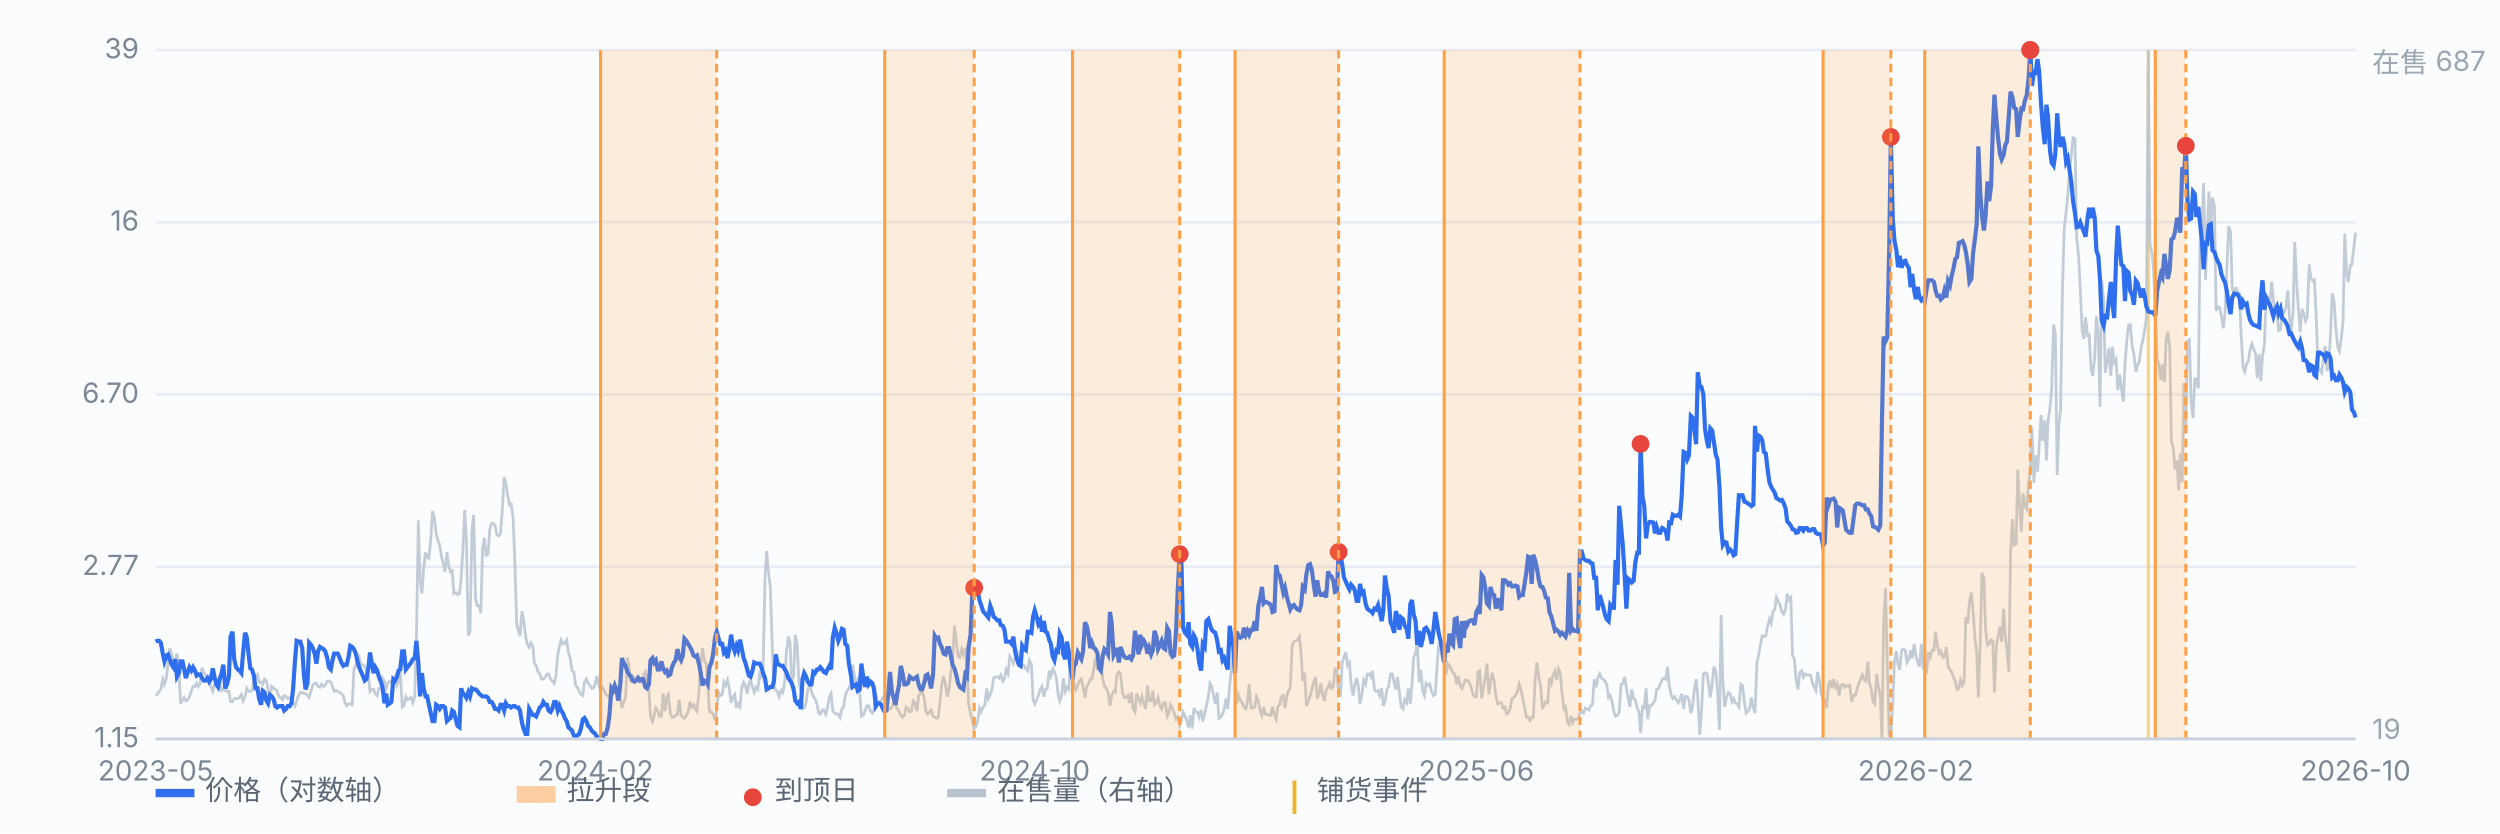
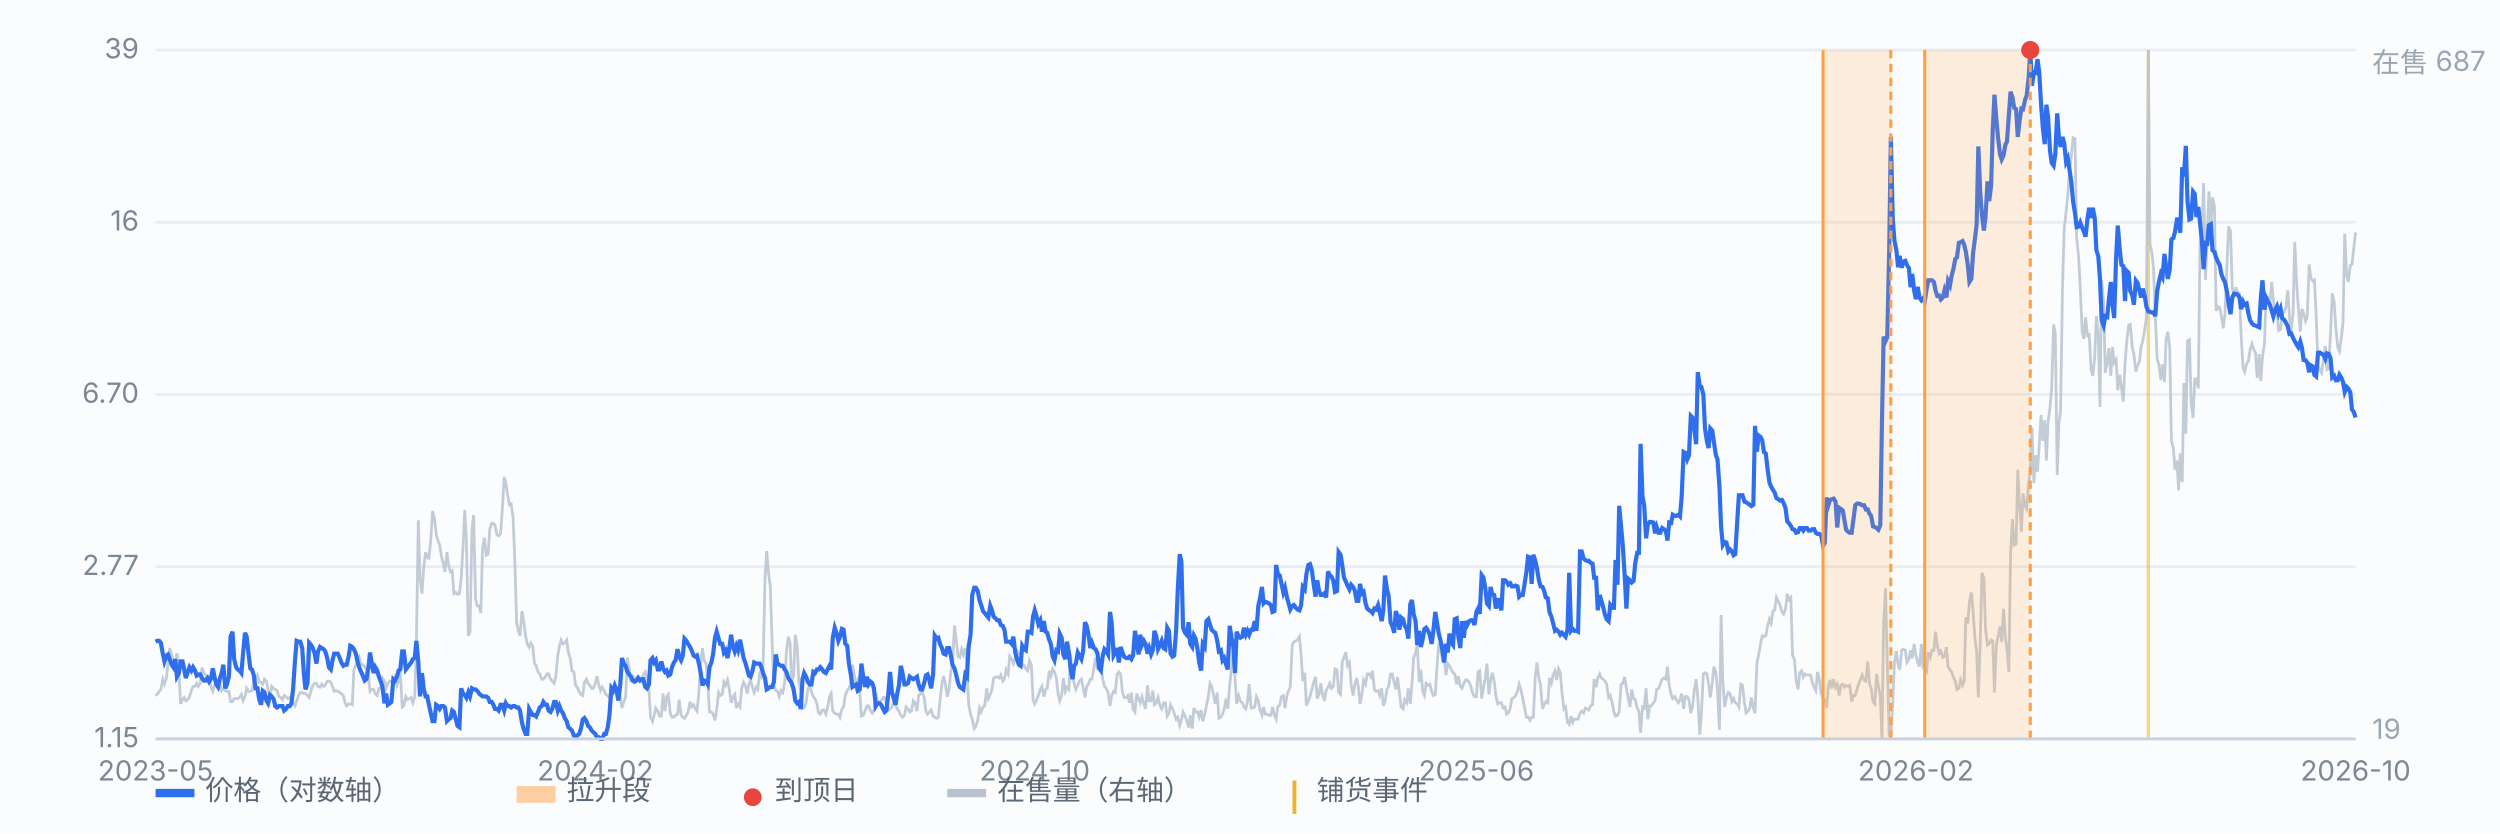
<svg xmlns="http://www.w3.org/2000/svg" viewBox="0 0 900 300" preserveAspectRatio="xMidYMid meet" style="width:100%;max-width:900px;height:auto;display:block" font-family="-apple-system,Segoe UI,Microsoft YaHei,sans-serif" font-size="10">
  <rect x="0" y="0" width="900" height="300" fill="#fbfcfe" />
  <line x1="56" y1="266.0" x2="848" y2="266.0" stroke="#e8edf5" stroke-width="1" />
  <text x="50" y="269.0" text-anchor="end" fill="#7b8794">1.15</text>
  <line x1="56" y1="204.0" x2="848" y2="204.0" stroke="#e8edf5" stroke-width="1" />
  <text x="50" y="207.0" text-anchor="end" fill="#7b8794">2.77</text>
  <line x1="56" y1="142.0" x2="848" y2="142.0" stroke="#e8edf5" stroke-width="1" />
  <text x="50" y="145.0" text-anchor="end" fill="#7b8794">6.70</text>
  <line x1="56" y1="80.0" x2="848" y2="80.0" stroke="#e8edf5" stroke-width="1" />
  <text x="50" y="83.0" text-anchor="end" fill="#7b8794">16</text>
  <line x1="56" y1="18.0" x2="848" y2="18.0" stroke="#e8edf5" stroke-width="1" />
  <text x="50" y="21.0" text-anchor="end" fill="#7b8794">39</text>
  <line x1="773.4" y1="18" x2="773.4" y2="266" stroke="#f0b429" stroke-width="1.2" opacity="0.55" />
  <path d="M56.0 250.4 L56.6 250.0 L57.3 248.9 L57.9 248.2 L58.6 244.5 L59.2 246.3 L59.9 244.1 L60.5 238.5 L61.1 233.3 L61.8 235.6 L62.4 238.2 L63.1 238.5 L63.7 235.2 L64.4 241.5 L65.0 253.4 L65.7 251.9 L66.3 251.1 L66.9 252.3 L67.6 251.9 L68.2 250.8 L68.9 248.6 L69.5 247.1 L70.2 247.1 L70.8 246.0 L71.4 247.1 L72.1 246.0 L72.7 240.4 L73.4 242.2 L74.0 243.0 L74.7 244.1 L75.3 244.8 L75.9 247.1 L76.6 248.9 L77.2 246.7 L77.9 245.6 L78.5 245.2 L79.2 246.3 L79.8 248.6 L80.4 247.8 L81.1 248.6 L81.7 248.9 L82.4 248.9 L83.0 252.6 L83.7 252.6 L84.3 251.5 L85.0 251.5 L85.6 251.5 L86.2 251.1 L86.9 250.0 L87.5 252.3 L88.2 250.8 L88.8 247.8 L89.5 248.9 L90.1 248.9 L90.7 248.6 L91.4 244.8 L92.0 244.5 L92.7 243.0 L93.3 245.6 L94.0 245.6 L94.6 246.3 L95.2 244.5 L95.9 245.2 L96.5 248.2 L97.2 250.8 L97.8 247.1 L98.5 247.8 L99.1 248.2 L99.7 248.6 L100.4 250.8 L101.0 251.1 L101.7 251.9 L102.3 250.4 L103.0 250.8 L103.6 251.5 L104.3 251.1 L104.9 251.1 L105.5 253.0 L106.2 254.1 L106.8 252.3 L107.5 250.4 L108.1 249.3 L108.8 249.3 L109.4 249.7 L110.0 249.7 L110.7 250.4 L111.3 251.1 L112.0 248.6 L112.6 246.7 L113.3 246.0 L113.9 246.0 L114.5 247.1 L115.2 247.4 L115.8 246.3 L116.5 247.1 L117.1 246.7 L117.8 245.2 L118.4 245.2 L119.1 245.6 L119.7 247.1 L120.3 248.9 L121.0 248.6 L121.6 248.9 L122.3 249.3 L122.9 249.7 L123.6 250.4 L124.2 253.0 L124.8 254.1 L125.5 253.4 L126.1 253.4 L126.8 253.7 L127.4 241.1 L128.1 239.3 L128.7 238.2 L129.3 236.7 L130.0 239.3 L130.6 239.3 L131.3 240.0 L131.9 241.1 L132.6 243.0 L133.2 248.9 L133.8 248.2 L134.5 248.2 L135.1 249.7 L135.8 250.4 L136.4 247.8 L137.1 247.8 L137.7 244.1 L138.4 245.2 L139.0 247.8 L139.6 246.0 L140.3 245.2 L140.9 245.6 L141.6 246.0 L142.2 244.1 L142.9 246.7 L143.5 245.2 L144.1 241.9 L144.8 254.5 L145.4 254.1 L146.1 250.8 L146.7 251.9 L147.4 251.5 L148.0 251.1 L148.6 253.0 L149.3 250.8 L149.9 230.7 L150.6 187.3 L151.2 208.1 L151.9 213.7 L152.5 204.7 L153.2 198.8 L153.8 200.7 L154.4 201.0 L155.1 194.0 L155.7 184.0 L156.4 186.6 L157.0 192.1 L157.7 194.7 L158.3 196.2 L158.9 200.3 L159.6 202.9 L160.2 205.9 L160.9 198.8 L161.5 203.6 L162.2 205.9 L162.8 205.5 L163.4 213.7 L164.1 213.3 L164.7 214.0 L165.4 213.7 L166.0 208.5 L166.7 196.9 L167.3 183.6 L167.9 194.3 L168.6 228.9 L169.2 227.4 L169.9 191.0 L170.5 185.4 L171.2 215.5 L171.8 218.1 L172.5 218.1 L173.1 220.7 L173.7 197.7 L174.4 193.6 L175.0 199.9 L175.7 199.5 L176.3 190.6 L177.0 188.4 L177.6 188.4 L178.2 189.1 L178.9 192.5 L179.5 192.9 L180.2 192.1 L180.8 184.0 L181.5 171.7 L182.1 173.9 L182.7 178.0 L183.4 181.7 L184.0 181.4 L184.7 186.2 L185.3 201.0 L186.0 224.4 L186.6 227.0 L187.2 228.9 L187.9 220.0 L188.5 223.3 L189.2 228.9 L189.8 231.8 L190.5 233.0 L191.1 231.5 L191.8 232.6 L192.4 238.9 L193.0 239.6 L193.7 241.9 L194.3 242.6 L195.0 244.5 L195.6 244.5 L196.3 243.7 L196.9 242.6 L197.5 242.6 L198.2 244.5 L198.8 245.2 L199.5 246.0 L200.1 243.4 L200.8 235.9 L201.4 232.6 L202.0 230.4 L202.7 231.8 L203.3 231.5 L204.0 230.4 L204.6 234.8 L205.3 237.0 L205.9 241.5 L206.6 241.9 L207.2 246.7 L207.8 247.4 L208.5 248.9 L209.1 250.0 L209.8 250.4 L210.4 245.6 L211.1 244.5 L211.7 246.0 L212.3 246.7 L213.0 247.8 L213.6 247.8 L214.3 246.0 L214.9 243.4 L215.6 246.7 L216.2 248.6 L216.8 247.4 L217.5 248.6 L218.1 250.0 L218.8 250.4 L219.4 251.1 L220.1 247.1 L220.7 247.8 L221.3 247.8 L222.0 248.2 L222.6 247.4 L223.3 251.1 L223.9 254.9 L224.6 252.6 L225.2 251.1 L225.9 236.7 L226.5 240.4 L227.1 245.6 L227.8 243.4 L228.4 244.1 L229.1 244.1 L229.7 243.4 L230.4 244.1 L231.0 245.2 L231.6 243.0 L232.3 241.9 L232.9 244.1 L233.6 248.2 L234.2 258.2 L234.9 259.7 L235.5 257.5 L236.1 254.9 L236.8 256.0 L237.4 257.8 L238.1 257.8 L238.7 249.7 L239.4 256.0 L240.0 250.8 L240.6 250.0 L241.3 256.7 L241.9 258.2 L242.6 258.2 L243.2 257.5 L243.9 257.1 L244.5 251.9 L245.2 257.5 L245.8 258.2 L246.4 258.6 L247.1 257.5 L247.7 256.3 L248.4 252.6 L249.0 254.5 L249.7 253.7 L250.3 255.2 L250.9 256.0 L251.6 249.3 L252.2 239.3 L252.9 233.3 L253.5 237.8 L254.2 238.9 L254.8 246.0 L255.4 256.3 L256.1 256.3 L256.7 257.1 L257.4 259.3 L258.0 255.6 L258.7 249.3 L259.3 250.4 L260.0 250.0 L260.6 245.6 L261.2 246.7 L261.9 244.8 L262.5 247.8 L263.2 253.0 L263.8 251.1 L264.5 250.0 L265.1 254.9 L265.7 253.4 L266.4 254.5 L267.0 247.8 L267.7 245.6 L268.3 246.7 L269.0 249.7 L269.6 246.3 L270.2 244.8 L270.9 247.4 L271.5 249.3 L272.2 247.4 L272.8 248.2 L273.5 242.6 L274.1 243.7 L274.7 240.8 L275.4 208.1 L276.0 198.4 L276.7 206.6 L277.3 211.1 L278.0 232.2 L278.6 246.7 L279.3 248.6 L279.9 248.9 L280.5 250.8 L281.2 248.6 L281.8 249.3 L282.5 245.6 L283.1 234.8 L283.8 229.2 L284.4 231.1 L285.0 245.2 L285.7 243.4 L286.3 228.5 L287.0 232.6 L287.6 245.6 L288.3 248.9 L288.9 255.2 L289.5 254.9 L290.2 253.0 L290.8 248.2 L291.5 246.7 L292.1 248.9 L292.8 250.8 L293.4 251.5 L294.1 253.4 L294.7 256.7 L295.3 257.1 L296.0 255.6 L296.6 255.6 L297.3 257.1 L297.9 254.9 L298.6 250.8 L299.2 249.7 L299.8 256.0 L300.5 256.7 L301.1 257.1 L301.8 257.1 L302.4 258.2 L303.1 255.2 L303.7 254.5 L304.3 250.4 L305.0 248.6 L305.6 247.8 L306.3 246.0 L306.9 239.3 L307.6 243.4 L308.2 246.3 L308.8 244.8 L309.5 249.3 L310.1 257.8 L310.8 257.5 L311.4 256.0 L312.1 254.1 L312.7 254.1 L313.4 256.0 L314.0 256.7 L314.6 255.6 L315.3 249.3 L315.9 252.6 L316.6 252.6 L317.2 252.3 L317.9 251.1 L318.5 251.1 L319.1 253.7 L319.8 255.6 L320.4 255.2 L321.1 254.5 L321.7 252.6 L322.4 253.7 L323.0 255.2 L323.6 256.0 L324.3 257.5 L324.9 258.2 L325.6 257.5 L326.2 254.5 L326.9 255.2 L327.5 256.3 L328.1 256.0 L328.8 252.3 L329.4 253.0 L330.1 256.0 L330.7 250.4 L331.4 249.7 L332.0 249.3 L332.7 251.1 L333.3 256.0 L333.9 257.1 L334.6 256.3 L335.2 255.6 L335.9 257.8 L336.5 258.2 L337.2 258.6 L337.8 258.2 L338.4 252.3 L339.1 246.0 L339.7 243.4 L340.4 246.7 L341.0 250.8 L341.7 247.8 L342.3 241.9 L342.9 239.3 L343.6 225.2 L344.2 230.0 L344.9 236.3 L345.5 236.7 L346.2 233.7 L346.8 235.6 L347.5 233.3 L348.1 240.4 L348.7 253.4 L349.4 257.1 L350.0 258.9 L350.7 262.3 L351.3 261.5 L352.0 259.3 L352.6 254.9 L353.2 256.3 L353.9 254.5 L354.5 254.1 L355.2 247.8 L355.8 251.5 L356.5 250.0 L357.1 248.2 L357.7 244.1 L358.4 243.7 L359.0 243.7 L359.7 244.1 L360.3 243.0 L361.0 245.2 L361.6 244.5 L362.2 241.1 L362.9 242.6 L363.5 236.3 L364.2 237.4 L364.8 238.9 L365.5 236.7 L366.1 233.7 L366.8 236.7 L367.4 234.8 L368.0 239.6 L368.7 239.6 L369.3 240.8 L370.0 241.5 L370.6 237.8 L371.3 239.3 L371.9 251.9 L372.5 253.4 L373.2 251.9 L373.8 250.4 L374.5 248.2 L375.1 247.1 L375.8 250.8 L376.4 248.2 L377.0 247.8 L377.7 241.5 L378.3 243.4 L379.0 240.8 L379.6 241.9 L380.3 244.1 L380.9 249.7 L381.5 252.3 L382.2 250.4 L382.8 244.1 L383.5 248.9 L384.1 247.4 L384.8 248.2 L385.4 235.6 L386.1 243.0 L386.7 246.0 L387.3 248.2 L388.0 246.7 L388.6 245.2 L389.3 244.5 L389.9 247.4 L390.6 251.1 L391.2 247.1 L391.8 246.3 L392.5 244.5 L393.1 244.5 L393.8 240.4 L394.4 236.7 L395.1 241.1 L395.7 237.4 L396.3 239.6 L397.0 244.5 L397.6 247.1 L398.3 247.8 L398.9 249.3 L399.6 254.1 L400.2 250.4 L400.9 248.9 L401.5 249.3 L402.1 243.0 L402.8 241.9 L403.4 242.6 L404.1 249.3 L404.7 251.1 L405.4 251.1 L406.0 250.4 L406.6 253.0 L407.3 249.3 L407.9 255.2 L408.6 256.3 L409.2 249.7 L409.9 251.5 L410.5 253.0 L411.1 250.8 L411.8 253.4 L412.4 255.2 L413.1 246.7 L413.7 252.3 L414.4 252.3 L415.0 248.6 L415.6 253.7 L416.3 253.0 L416.9 251.1 L417.6 254.1 L418.2 255.2 L418.9 253.0 L419.5 253.0 L420.2 257.8 L420.8 256.7 L421.4 253.7 L422.1 255.2 L422.7 256.7 L423.4 258.9 L424.0 258.2 L424.7 261.2 L425.3 259.3 L425.9 256.3 L426.6 257.8 L427.2 259.3 L427.9 261.9 L428.5 257.5 L429.2 262.3 L429.8 254.9 L430.4 256.3 L431.1 256.3 L431.7 258.2 L432.4 255.6 L433.0 259.7 L433.7 257.1 L434.3 254.1 L435.0 250.8 L435.6 246.0 L436.2 247.1 L436.9 250.4 L437.5 253.4 L438.2 249.3 L438.8 258.6 L439.5 258.2 L440.1 257.1 L440.7 255.2 L441.4 251.5 L442.0 255.2 L442.7 246.7 L443.3 241.1 L444.0 234.1 L444.6 244.1 L445.2 253.4 L445.9 250.4 L446.5 252.3 L447.2 253.0 L447.8 254.5 L448.5 255.2 L449.1 252.6 L449.7 246.3 L450.4 254.9 L451.0 254.9 L451.7 254.5 L452.3 250.8 L453.0 252.3 L453.6 255.6 L454.3 257.5 L454.9 254.5 L455.5 257.1 L456.2 257.1 L456.8 257.5 L457.5 257.5 L458.1 254.5 L458.8 257.5 L459.4 258.9 L460.0 254.5 L460.7 253.7 L461.3 250.8 L462.0 250.4 L462.6 254.9 L463.3 250.4 L463.9 248.6 L464.5 247.4 L465.2 232.2 L465.8 231.1 L466.5 230.7 L467.1 230.4 L467.8 229.2 L468.4 235.6 L469.0 245.2 L469.7 242.2 L470.3 254.1 L471.0 252.3 L471.6 250.8 L472.3 248.2 L472.9 245.6 L473.6 243.7 L474.2 251.5 L474.8 250.0 L475.5 246.0 L476.1 250.0 L476.8 252.3 L477.4 248.6 L478.1 247.4 L478.7 246.0 L479.3 247.8 L480.0 247.1 L480.6 240.8 L481.3 241.1 L481.9 249.3 L482.6 250.0 L483.2 238.5 L483.8 236.7 L484.5 234.8 L485.1 239.6 L485.8 238.5 L486.4 246.3 L487.1 250.4 L487.7 246.7 L488.4 244.1 L489.0 247.1 L489.6 253.4 L490.3 250.0 L490.9 244.8 L491.6 246.3 L492.2 242.6 L492.9 242.6 L493.5 243.7 L494.1 241.5 L494.8 248.2 L495.4 248.9 L496.1 248.6 L496.7 250.4 L497.4 247.8 L498.0 254.1 L498.6 252.6 L499.3 248.2 L499.9 247.1 L500.6 242.6 L501.2 242.6 L501.9 245.6 L502.5 248.2 L503.1 243.7 L503.8 249.3 L504.4 254.5 L505.1 255.2 L505.7 251.9 L506.4 253.0 L507.0 247.8 L507.7 253.4 L508.3 246.3 L508.9 236.7 L509.6 235.2 L510.2 231.8 L510.9 245.6 L511.5 241.1 L512.2 248.9 L512.8 250.4 L513.4 246.0 L514.1 246.7 L514.7 246.3 L515.4 248.9 L516.0 250.4 L516.7 250.0 L517.3 240.4 L517.9 232.6 L518.6 233.7 L519.2 237.0 L519.9 235.9 L520.5 243.0 L521.2 238.9 L521.8 239.6 L522.5 241.1 L523.1 242.2 L523.7 242.6 L524.4 246.3 L525.0 243.4 L525.7 247.1 L526.3 247.8 L527.0 246.0 L527.6 244.8 L528.2 244.8 L528.9 245.6 L529.5 247.1 L530.2 249.7 L530.8 250.8 L531.5 250.8 L532.1 241.9 L532.7 241.5 L533.4 251.5 L534.0 247.8 L534.7 244.1 L535.3 238.9 L536.0 250.0 L536.6 245.2 L537.2 242.2 L537.9 245.2 L538.5 250.4 L539.2 253.4 L539.8 253.0 L540.5 253.0 L541.1 254.9 L541.8 254.5 L542.4 257.1 L543.0 256.7 L543.7 254.9 L544.3 251.5 L545.0 251.1 L545.6 250.4 L546.3 248.9 L546.9 246.3 L547.5 248.2 L548.2 251.5 L548.8 254.5 L549.5 258.2 L550.1 258.2 L550.8 259.3 L551.4 258.2 L552.0 258.2 L552.7 243.7 L553.3 238.5 L554.0 244.1 L554.6 246.7 L555.3 255.2 L555.9 253.7 L556.5 252.6 L557.2 253.0 L557.8 244.1 L558.5 246.0 L559.1 243.0 L559.8 241.5 L560.4 244.8 L561.1 240.8 L561.7 242.2 L562.3 249.3 L563.0 255.2 L563.6 254.5 L564.3 260.1 L564.9 260.8 L565.6 257.8 L566.2 260.1 L566.8 258.9 L567.5 258.9 L568.1 258.9 L568.8 256.7 L569.4 256.0 L570.1 256.7 L570.7 254.9 L571.3 255.2 L572.0 255.6 L572.6 254.1 L573.3 253.7 L573.9 244.5 L574.6 247.4 L575.2 244.1 L575.9 242.6 L576.5 244.1 L577.1 244.5 L577.8 245.2 L578.4 246.3 L579.1 251.1 L579.7 250.4 L580.4 253.0 L581.0 256.3 L581.6 257.8 L582.3 257.5 L582.9 256.3 L583.6 246.3 L584.2 246.0 L584.9 243.7 L585.5 247.8 L586.1 251.1 L586.8 254.5 L587.4 248.2 L588.1 251.5 L588.7 251.9 L589.4 254.9 L590.0 256.0 L590.6 263.8 L591.3 254.5 L591.9 254.9 L592.6 247.8 L593.2 258.9 L593.9 254.1 L594.5 254.1 L595.2 253.0 L595.8 252.3 L596.4 248.2 L597.1 247.8 L597.7 246.3 L598.4 244.5 L599.0 244.1 L599.7 244.5 L600.3 240.0 L600.9 246.7 L601.6 250.0 L602.2 251.5 L602.9 250.8 L603.5 251.9 L604.2 253.0 L604.8 251.9 L605.4 249.7 L606.1 255.2 L606.7 250.8 L607.4 250.8 L608.0 251.9 L608.7 256.7 L609.3 254.5 L609.9 248.9 L610.6 244.5 L611.2 250.8 L611.9 264.5 L612.5 257.1 L613.2 242.6 L613.8 242.2 L614.5 242.6 L615.1 246.3 L615.7 251.1 L616.4 246.0 L617.0 240.0 L617.7 241.9 L618.3 248.6 L619.0 262.7 L619.6 221.4 L620.2 244.8 L620.9 254.5 L621.5 251.1 L622.2 249.3 L622.8 249.7 L623.5 252.6 L624.1 251.5 L624.7 253.0 L625.4 253.4 L626.0 254.5 L626.7 246.3 L627.3 246.7 L628.0 253.0 L628.6 256.7 L629.3 256.0 L629.9 254.9 L630.5 251.1 L631.2 254.9 L631.8 256.7 L632.5 238.5 L633.1 235.9 L633.8 231.8 L634.4 228.9 L635.0 229.2 L635.7 228.9 L636.3 225.5 L637.0 222.9 L637.6 224.4 L638.3 220.0 L638.9 219.6 L639.5 215.1 L640.2 216.6 L640.8 217.7 L641.5 220.3 L642.1 221.1 L642.8 219.2 L643.4 213.7 L644.0 215.9 L644.7 215.1 L645.3 235.9 L646.0 237.4 L646.6 244.8 L647.3 248.2 L647.9 242.2 L648.6 241.5 L649.2 243.7 L649.8 242.6 L650.5 243.0 L651.1 243.0 L651.8 243.0 L652.4 245.6 L653.1 247.4 L653.7 248.6 L654.3 241.9 L655.0 244.8 L655.6 249.7 L656.3 251.5 L656.9 251.9 L657.6 254.9 L658.2 247.1 L658.8 244.8 L659.5 247.8 L660.1 244.5 L660.8 247.4 L661.4 246.3 L662.1 250.4 L662.7 246.7 L663.4 246.3 L664.0 247.4 L664.6 246.7 L665.3 247.1 L665.9 246.7 L666.6 252.6 L667.2 250.4 L667.9 250.4 L668.5 248.2 L669.1 246.3 L669.8 244.5 L670.4 243.0 L671.1 244.8 L671.7 245.2 L672.4 238.2 L673.0 246.0 L673.6 247.8 L674.3 252.6 L674.9 253.4 L675.6 242.6 L676.2 247.1 L676.9 250.4 L677.5 266.0 L678.1 224.4 L678.8 211.8 L679.4 238.2 L680.1 264.5 L680.7 266.0 L681.4 253.0 L682.0 238.2 L682.7 234.4 L683.3 239.3 L683.9 241.1 L684.6 234.1 L685.2 233.7 L685.9 234.1 L686.5 238.5 L687.2 237.4 L687.8 234.1 L688.4 237.0 L689.1 231.8 L689.7 235.9 L690.4 238.5 L691.0 240.0 L691.7 231.8 L692.3 240.4 L692.9 240.4 L693.6 241.5 L694.2 234.8 L694.9 236.7 L695.5 234.1 L696.2 234.1 L696.8 227.4 L697.4 232.2 L698.1 235.2 L698.7 234.4 L699.4 236.7 L700.0 236.3 L700.7 233.0 L701.3 240.0 L702.0 241.1 L702.6 241.9 L703.2 243.7 L703.9 245.2 L704.5 248.2 L705.2 247.8 L705.8 244.8 L706.5 246.7 L707.1 245.2 L707.7 222.2 L708.4 224.4 L709.0 216.6 L709.7 213.3 L710.3 220.0 L711.0 230.0 L711.6 234.8 L712.2 251.1 L712.9 230.7 L713.5 206.2 L714.2 208.1 L714.8 226.6 L715.5 232.2 L716.1 231.8 L716.8 230.4 L717.4 230.7 L718.0 249.3 L718.7 232.2 L719.3 229.2 L720.0 225.5 L720.6 231.1 L721.3 219.2 L721.9 229.2 L722.5 233.7 L723.2 241.9 L723.8 199.2 L724.5 186.9 L725.1 196.2 L725.8 195.8 L726.4 169.1 L727.0 180.6 L727.7 191.4 L728.3 177.6 L729.0 182.1 L729.6 183.2 L730.3 173.9 L730.9 169.8 L731.5 153.9 L732.2 173.9 L732.8 163.9 L733.5 169.8 L734.1 160.6 L734.8 149.4 L735.4 158.7 L736.1 151.3 L736.7 165.8 L737.3 151.7 L738.0 146.8 L738.6 139.8 L739.3 116.8 L739.9 120.1 L740.6 171.0 L741.2 152.4 L741.8 147.9 L742.5 103.4 L743.1 82.6 L743.8 76.3 L744.4 70.3 L745.1 60.7 L745.7 55.9 L746.3 49.6 L747.0 49.9 L747.6 85.6 L748.3 92.3 L748.9 104.1 L749.6 119.4 L750.2 122.0 L750.8 114.2 L751.5 120.8 L752.1 120.5 L752.8 133.1 L753.4 135.3 L754.1 128.6 L754.7 113.8 L755.4 121.2 L756.0 146.5 L756.6 100.8 L757.3 108.6 L757.9 134.2 L758.6 130.5 L759.2 125.3 L759.9 135.3 L760.5 124.9 L761.1 130.5 L761.8 129.4 L762.4 140.5 L763.1 134.9 L763.7 139.4 L764.4 144.6 L765.0 130.9 L765.6 123.1 L766.3 117.1 L766.9 116.8 L767.6 124.9 L768.2 127.5 L768.9 133.8 L769.5 131.6 L770.2 130.1 L770.8 124.9 L771.4 122.7 L772.1 118.6 L772.7 114.5 L773.4 18.0 L774.0 87.8 L774.7 91.1 L775.3 97.1 L775.9 113.8 L776.6 129.4 L777.2 131.2 L777.9 136.8 L778.5 131.2 L779.2 137.5 L779.8 122.3 L780.4 119.4 L781.1 124.9 L781.7 158.7 L782.4 161.3 L783.0 169.1 L783.7 165.8 L784.3 176.5 L784.9 163.2 L785.6 173.6 L786.2 137.9 L786.9 156.1 L787.5 122.7 L788.2 122.3 L788.8 144.6 L789.5 150.5 L790.1 136.4 L790.7 136.4 L791.4 139.8 L792.0 87.4 L792.7 83.3 L793.3 65.9 L794.0 100.8 L794.6 84.5 L795.2 68.9 L795.9 81.1 L796.5 71.1 L797.2 74.1 L797.8 111.9 L798.5 110.4 L799.1 110.8 L799.7 113.8 L800.4 118.2 L801.0 112.7 L801.7 95.6 L802.3 81.5 L803.0 83.3 L803.6 103.4 L804.3 107.1 L804.9 103.4 L805.5 105.2 L806.2 105.6 L806.8 120.5 L807.5 132.3 L808.1 133.8 L808.8 130.9 L809.4 130.1 L810.0 126.0 L810.7 123.8 L811.3 125.7 L812.0 127.1 L812.6 136.1 L813.3 127.5 L813.9 137.2 L814.5 128.3 L815.2 123.8 L815.8 106.7 L816.5 107.1 L817.1 110.1 L817.8 101.5 L818.4 107.8 L819.0 112.7 L819.7 111.6 L820.3 119.0 L821.0 118.6 L821.6 113.0 L822.3 112.3 L822.9 110.8 L823.6 104.5 L824.2 114.2 L824.8 119.0 L825.5 112.7 L826.1 87.1 L826.8 101.9 L827.4 110.8 L828.1 119.4 L828.7 111.2 L829.3 112.7 L830.0 115.6 L830.6 114.2 L831.3 95.2 L831.9 100.0 L832.6 101.2 L833.2 100.8 L833.8 113.4 L834.5 131.6 L835.1 133.1 L835.8 134.2 L836.4 129.4 L837.1 124.6 L837.7 133.1 L838.3 132.7 L839.0 119.7 L839.6 105.6 L840.3 108.6 L840.9 118.2 L841.6 124.9 L842.2 126.4 L842.9 121.6 L843.5 115.6 L844.1 84.1 L844.8 98.9 L845.4 101.5 L846.1 95.6 L846.7 95.2 L847.4 88.9 L848.0 83.7" fill="none" stroke="#b9c3cf" stroke-width="1" opacity="0.85" />
  <text x="854" y="26" fill="#9aa6b2">在售 687</text>
  <text x="854" y="266" fill="#9aa6b2">19</text>
  <path d="M56.0 231.0 L56.6 230.7 L57.3 230.7 L57.9 231.4 L58.6 235.3 L59.2 238.1 L59.9 236.0 L60.5 235.6 L61.1 237.3 L61.8 239.3 L62.4 240.2 L63.1 237.3 L63.7 243.6 L64.4 242.3 L65.0 238.1 L65.7 238.1 L66.3 241.0 L66.9 244.1 L67.6 241.9 L68.2 240.2 L68.9 241.4 L69.5 240.2 L70.2 241.4 L70.8 243.2 L71.4 242.8 L72.1 242.8 L72.7 244.1 L73.4 245.0 L74.0 245.0 L74.7 244.1 L75.3 245.4 L75.9 244.5 L76.6 240.6 L77.2 243.6 L77.9 246.4 L78.5 247.3 L79.2 244.1 L79.8 242.3 L80.4 239.3 L81.1 247.8 L81.7 246.4 L82.4 243.6 L83.0 229.2 L83.7 227.4 L84.3 237.3 L85.0 240.2 L85.6 241.0 L86.2 241.4 L86.9 242.3 L87.5 235.3 L88.2 227.8 L88.8 229.2 L89.5 235.6 L90.1 240.6 L90.7 241.0 L91.4 243.2 L92.0 247.8 L92.7 247.8 L93.3 251.7 L94.0 253.7 L94.6 248.7 L95.2 249.2 L95.9 252.2 L96.5 253.2 L97.2 250.2 L97.8 250.7 L98.5 251.7 L99.1 254.2 L99.7 254.7 L100.4 254.2 L101.0 254.2 L101.7 254.2 L102.3 255.8 L103.0 255.2 L103.6 254.2 L104.3 254.2 L104.9 253.2 L105.5 248.2 L106.2 237.7 L106.8 230.7 L107.5 231.0 L108.1 231.0 L108.8 233.3 L109.4 242.8 L110.0 248.2 L110.7 245.9 L111.3 231.4 L112.0 232.2 L112.6 233.3 L113.3 235.3 L113.9 238.9 L114.5 234.5 L115.2 232.9 L115.8 233.3 L116.5 233.7 L117.1 234.5 L117.8 236.9 L118.4 240.2 L119.1 241.0 L119.7 237.7 L120.3 235.3 L121.0 235.3 L121.6 235.3 L122.3 236.9 L122.9 238.5 L123.6 239.7 L124.2 239.3 L124.8 239.3 L125.5 236.4 L126.1 232.5 L126.8 232.9 L127.4 233.7 L128.1 235.3 L128.7 238.1 L129.3 240.2 L130.0 241.9 L130.6 243.2 L131.3 245.0 L131.9 244.5 L132.6 240.6 L133.2 234.9 L133.8 238.5 L134.5 242.3 L135.1 240.2 L135.8 241.4 L136.4 243.6 L137.1 245.4 L137.7 247.3 L138.4 253.2 L139.0 249.7 L139.6 253.7 L140.3 253.2 L140.9 252.7 L141.6 244.5 L142.2 245.0 L142.9 243.6 L143.5 241.4 L144.1 241.0 L144.8 234.5 L145.4 234.5 L146.1 241.0 L146.7 240.2 L147.4 239.3 L148.0 238.5 L148.6 237.3 L149.3 236.9 L149.9 230.7 L150.6 238.5 L151.2 250.7 L151.9 242.3 L152.5 247.8 L153.2 250.7 L153.8 250.7 L154.4 253.7 L155.1 256.8 L155.7 259.6 L156.4 259.6 L157.0 253.7 L157.7 254.2 L158.3 255.2 L158.9 254.2 L159.6 254.2 L160.2 254.7 L160.9 259.6 L161.5 259.0 L162.2 258.5 L162.8 255.8 L163.4 256.3 L164.1 259.0 L164.7 261.3 L165.4 261.8 L166.0 247.8 L166.7 249.7 L167.3 250.2 L167.9 251.2 L168.6 249.2 L169.2 250.7 L169.9 247.8 L170.5 248.2 L171.2 248.2 L171.8 248.7 L172.5 249.7 L173.1 250.2 L173.7 250.7 L174.4 250.7 L175.0 250.7 L175.7 251.2 L176.3 252.7 L177.0 252.7 L177.6 253.7 L178.2 255.2 L178.9 255.2 L179.5 255.8 L180.2 253.7 L180.8 253.7 L181.5 255.8 L182.1 253.2 L182.7 254.2 L183.4 254.2 L184.0 254.7 L184.7 254.2 L185.3 254.2 L186.0 254.7 L186.6 254.7 L187.2 255.8 L187.9 260.1 L188.5 262.4 L189.2 264.2 L189.8 264.2 L190.5 255.2 L191.1 256.3 L191.8 257.4 L192.4 257.4 L193.0 257.9 L193.7 256.3 L194.3 254.7 L195.0 254.2 L195.6 252.7 L196.3 253.7 L196.9 253.7 L197.5 255.8 L198.2 256.3 L198.8 255.2 L199.5 252.7 L200.1 252.7 L200.8 255.8 L201.4 254.2 L202.0 255.8 L202.7 256.8 L203.3 258.5 L204.0 259.6 L204.6 261.8 L205.3 262.4 L205.9 263.0 L206.6 264.8 L207.2 265.4 L207.8 264.8 L208.5 264.2 L209.1 262.4 L209.8 259.0 L210.4 258.5 L211.1 259.6 L211.7 261.3 L212.3 261.8 L213.0 263.0 L213.6 263.6 L214.3 264.2 L214.9 265.4 L215.6 265.4 L216.2 266.0 L216.8 266.0 L217.5 264.2 L218.1 264.2 L218.8 261.8 L219.4 257.4 L220.1 247.8 L220.7 248.7 L221.3 246.8 L222.0 248.7 L222.6 252.2 L223.3 246.4 L223.9 236.9 L224.6 238.9 L225.2 239.7 L225.9 241.9 L226.5 242.8 L227.1 243.6 L227.8 245.0 L228.4 245.4 L229.1 245.0 L229.7 244.1 L230.4 245.0 L231.0 244.5 L231.6 244.5 L232.3 247.3 L232.9 247.8 L233.6 246.4 L234.2 237.7 L234.9 236.9 L235.5 238.5 L236.1 237.7 L236.8 241.0 L237.4 241.0 L238.1 238.1 L238.7 240.6 L239.4 241.9 L240.0 241.4 L240.6 243.2 L241.3 242.8 L241.9 240.2 L242.6 238.5 L243.2 237.7 L243.9 233.7 L244.5 236.4 L245.2 237.7 L245.8 236.0 L246.4 229.9 L247.1 230.7 L247.7 231.8 L248.4 232.9 L249.0 234.1 L249.7 236.0 L250.3 236.4 L250.9 236.0 L251.6 238.9 L252.2 241.9 L252.9 246.8 L253.5 245.0 L254.2 245.4 L254.8 246.4 L255.4 240.2 L256.1 238.5 L256.7 235.6 L257.4 229.6 L258.0 227.4 L258.7 229.9 L259.3 231.8 L260.0 231.8 L260.6 234.9 L261.2 234.1 L261.9 236.9 L262.5 233.7 L263.2 228.5 L263.8 232.5 L264.5 234.5 L265.1 232.5 L265.7 234.1 L266.4 230.3 L267.0 233.3 L267.7 236.9 L268.3 238.5 L269.0 241.0 L269.6 243.2 L270.2 243.6 L270.9 241.4 L271.5 238.5 L272.2 238.9 L272.8 238.9 L273.5 238.9 L274.1 240.2 L274.7 242.3 L275.4 244.1 L276.0 248.2 L276.7 247.8 L277.3 247.3 L278.0 247.3 L278.6 245.4 L279.3 235.6 L279.9 238.9 L280.5 239.3 L281.2 239.7 L281.8 239.7 L282.5 241.0 L283.1 241.9 L283.8 244.1 L284.4 245.0 L285.0 245.9 L285.7 248.2 L286.3 252.2 L287.0 253.2 L287.6 252.7 L288.3 255.2 L288.9 244.5 L289.5 242.3 L290.2 243.6 L290.8 245.4 L291.5 246.4 L292.1 246.4 L292.8 241.9 L293.4 242.3 L294.1 241.0 L294.7 241.0 L295.3 240.2 L296.0 241.0 L296.6 241.9 L297.3 242.3 L297.9 241.0 L298.6 239.7 L299.2 241.0 L299.8 229.6 L300.5 226.0 L301.1 227.8 L301.8 230.7 L302.4 229.2 L303.1 226.4 L303.7 226.7 L304.3 231.8 L305.0 232.5 L305.6 238.9 L306.3 242.8 L306.9 247.3 L307.6 246.8 L308.2 246.4 L308.8 248.7 L309.5 248.2 L310.1 238.9 L310.8 244.1 L311.4 247.3 L312.1 243.6 L312.7 246.4 L313.4 245.4 L314.0 245.9 L314.6 247.8 L315.3 254.2 L315.9 253.2 L316.6 253.2 L317.2 253.7 L317.9 255.2 L318.5 256.3 L319.1 255.8 L319.8 249.7 L320.4 241.9 L321.1 249.2 L321.7 251.2 L322.4 253.7 L323.0 249.7 L323.6 246.8 L324.3 239.7 L324.9 242.3 L325.6 246.4 L326.2 246.4 L326.9 245.9 L327.5 243.6 L328.1 244.1 L328.8 244.5 L329.4 244.1 L330.1 243.6 L330.7 246.4 L331.4 248.2 L332.0 248.2 L332.7 245.9 L333.3 243.2 L333.9 242.8 L334.6 245.0 L335.2 247.8 L335.9 242.8 L336.5 228.8 L337.2 229.9 L337.8 229.6 L338.4 231.8 L339.1 233.3 L339.7 235.3 L340.4 235.6 L341.0 233.3 L341.7 233.3 L342.3 236.0 L342.9 239.3 L343.6 240.6 L344.2 242.8 L344.9 245.9 L345.5 247.3 L346.2 247.8 L346.8 248.2 L347.5 242.8 L348.1 243.6 L348.7 232.9 L349.4 228.5 L350.0 214.2 L350.7 211.6 L351.3 211.6 L352.0 212.8 L352.6 216.0 L353.2 217.8 L353.9 220.0 L354.5 220.7 L355.2 221.6 L355.8 222.3 L356.5 218.1 L357.1 219.7 L357.7 222.0 L358.4 222.6 L359.0 223.3 L359.7 223.3 L360.3 225.0 L361.0 225.3 L361.6 226.7 L362.2 231.0 L362.9 231.0 L363.5 231.0 L364.2 231.8 L364.8 229.2 L365.5 234.9 L366.1 237.3 L366.8 239.3 L367.4 239.7 L368.0 232.5 L368.7 233.7 L369.3 234.1 L370.0 227.4 L370.6 227.4 L371.3 227.8 L371.9 222.0 L372.5 219.7 L373.2 222.0 L373.8 224.6 L374.5 223.3 L375.1 227.4 L375.8 223.6 L376.4 227.4 L377.0 227.8 L377.7 230.3 L378.3 231.8 L379.0 236.4 L379.6 237.7 L380.3 234.1 L380.9 234.5 L381.5 228.1 L382.2 229.6 L382.8 235.6 L383.5 237.3 L384.1 231.0 L384.8 234.9 L385.4 240.6 L386.1 244.5 L386.7 239.7 L387.3 238.9 L388.0 234.9 L388.6 236.0 L389.3 237.3 L389.9 234.5 L390.6 224.0 L391.2 225.3 L391.8 228.1 L392.5 233.3 L393.1 231.4 L393.8 233.3 L394.4 233.7 L395.1 235.3 L395.7 240.6 L396.3 241.4 L397.0 236.0 L397.6 233.7 L398.3 234.5 L398.9 235.6 L399.6 220.3 L400.2 224.3 L400.9 236.0 L401.5 234.9 L402.1 233.3 L402.8 238.5 L403.4 232.9 L404.1 234.9 L404.7 236.4 L405.4 236.9 L406.0 236.9 L406.6 236.4 L407.3 237.3 L407.9 236.0 L408.6 227.1 L409.2 231.0 L409.9 235.6 L410.5 228.5 L411.1 232.2 L411.8 230.7 L412.4 231.8 L413.1 235.3 L413.7 233.3 L414.4 235.6 L415.0 234.1 L415.6 227.1 L416.3 229.2 L416.9 233.7 L417.6 232.2 L418.2 230.7 L418.9 233.3 L419.5 233.7 L420.2 226.0 L420.8 227.1 L421.4 235.3 L422.1 236.4 L422.7 236.0 L423.4 227.1 L424.0 212.2 L424.7 199.5 L425.3 202.1 L425.9 226.0 L426.6 227.8 L427.2 228.5 L427.9 224.0 L428.5 231.8 L429.2 232.9 L429.8 228.8 L430.4 229.9 L431.1 233.7 L431.7 238.5 L432.4 241.4 L433.0 231.8 L433.7 232.9 L434.3 223.6 L435.0 222.9 L435.6 225.0 L436.2 226.7 L436.9 227.4 L437.5 227.8 L438.2 230.7 L438.8 234.5 L439.5 234.1 L440.1 237.7 L440.7 236.9 L441.4 239.3 L442.0 241.0 L442.7 225.3 L443.3 229.2 L444.0 232.9 L444.6 242.3 L445.2 227.4 L445.9 229.2 L446.5 229.6 L447.2 229.2 L447.8 226.0 L448.5 228.5 L449.1 227.1 L449.7 228.5 L450.4 226.7 L451.0 226.7 L451.7 223.6 L452.3 227.1 L453.0 218.1 L453.6 215.4 L454.3 211.3 L454.9 217.2 L455.5 216.6 L456.2 216.9 L456.8 217.2 L457.5 217.8 L458.1 220.3 L458.8 220.0 L459.4 203.4 L460.0 206.5 L460.7 207.2 L461.3 210.0 L462.0 213.3 L462.6 211.6 L463.3 215.1 L463.9 217.2 L464.5 219.4 L465.2 218.1 L465.8 217.8 L466.5 218.8 L467.1 219.4 L467.8 219.7 L468.4 217.8 L469.0 211.3 L469.7 212.2 L470.3 206.7 L471.0 203.4 L471.6 203.1 L472.3 205.4 L472.9 210.2 L473.6 214.8 L474.2 208.9 L474.8 212.5 L475.5 214.2 L476.1 214.2 L476.8 213.6 L477.4 215.1 L478.1 205.7 L478.7 207.2 L479.3 207.5 L480.0 209.1 L480.6 213.1 L481.3 212.8 L481.9 198.7 L482.6 199.7 L483.2 203.4 L483.8 207.8 L484.5 209.4 L485.1 210.8 L485.8 212.2 L486.4 210.5 L487.1 211.3 L487.7 212.5 L488.4 216.3 L489.0 216.3 L489.6 210.2 L490.3 213.6 L490.9 213.1 L491.6 217.2 L492.2 219.1 L492.9 219.7 L493.5 220.0 L494.1 220.7 L494.8 219.1 L495.4 219.4 L496.1 217.8 L496.7 220.3 L497.4 223.6 L498.0 219.7 L498.6 207.2 L499.3 212.2 L499.9 214.5 L500.6 224.0 L501.2 225.3 L501.9 227.8 L502.5 220.0 L503.1 222.0 L503.8 226.7 L504.4 222.3 L505.1 222.9 L505.7 225.3 L506.4 226.4 L507.0 229.9 L507.7 217.5 L508.3 216.0 L508.9 221.0 L509.6 223.6 L510.2 232.2 L510.9 227.1 L511.5 232.9 L512.2 229.9 L512.8 226.4 L513.4 226.0 L514.1 227.1 L514.7 228.5 L515.4 231.8 L516.0 227.1 L516.7 220.3 L517.3 224.0 L517.9 227.8 L518.6 230.7 L519.2 233.7 L519.9 238.5 L520.5 231.8 L521.2 234.9 L521.8 228.1 L522.5 231.4 L523.1 232.2 L523.7 222.9 L524.4 222.6 L525.0 229.2 L525.7 233.3 L526.3 223.6 L527.0 229.6 L527.6 223.6 L528.2 225.0 L528.9 223.6 L529.5 223.3 L530.2 223.3 L530.8 225.0 L531.5 220.3 L532.1 219.1 L532.7 221.0 L533.4 207.0 L534.0 207.8 L534.7 211.6 L535.3 217.2 L536.0 218.1 L536.6 211.3 L537.2 213.9 L537.9 214.2 L538.5 219.1 L539.2 215.4 L539.8 217.5 L540.5 219.7 L541.1 208.9 L541.8 208.9 L542.4 209.4 L543.0 210.5 L543.7 210.0 L544.3 211.1 L545.0 211.1 L545.6 210.8 L546.3 211.1 L546.9 214.8 L547.5 214.2 L548.2 214.2 L548.8 210.5 L549.5 205.9 L550.1 200.4 L550.8 200.7 L551.4 210.2 L552.0 199.7 L552.7 201.9 L553.3 204.6 L554.0 208.9 L554.6 211.1 L555.3 211.3 L555.9 212.8 L556.5 215.1 L557.2 215.4 L557.8 220.3 L558.5 222.0 L559.1 224.3 L559.8 227.1 L560.4 226.7 L561.1 227.4 L561.7 228.5 L562.3 227.8 L563.0 228.5 L563.6 229.2 L564.3 226.7 L564.9 206.2 L565.6 227.1 L566.2 226.4 L566.8 227.1 L567.5 227.1 L568.1 227.4 L568.8 198.5 L569.4 198.5 L570.1 201.1 L570.7 201.6 L571.3 201.9 L572.0 201.9 L572.6 202.6 L573.3 202.9 L573.9 208.0 L574.6 208.0 L575.2 219.7 L575.9 214.2 L576.5 216.3 L577.1 218.4 L577.8 221.3 L578.4 222.9 L579.1 223.6 L579.7 217.8 L580.4 218.8 L581.0 218.8 L581.6 201.6 L582.3 210.5 L582.9 182.1 L583.6 189.7 L584.2 196.2 L584.9 207.5 L585.5 219.1 L586.1 208.3 L586.8 208.9 L587.4 209.7 L588.1 209.1 L588.7 202.6 L589.4 199.0 L590.0 199.0 L590.6 159.8 L591.3 178.8 L591.9 181.9 L592.6 193.8 L593.2 188.9 L593.9 187.9 L594.5 187.9 L595.2 188.1 L595.8 192.0 L596.4 189.7 L597.1 191.8 L597.7 191.8 L598.4 190.1 L599.0 190.5 L599.7 191.2 L600.3 194.6 L600.9 188.1 L601.6 188.3 L602.2 185.3 L602.9 185.7 L603.5 185.7 L604.2 185.3 L604.8 185.9 L605.4 178.8 L606.1 162.7 L606.7 163.0 L607.4 165.4 L608.0 164.0 L608.7 149.7 L609.3 150.3 L609.9 154.2 L610.6 159.9 L611.2 134.0 L611.9 138.9 L612.5 139.3 L613.2 142.0 L613.8 154.3 L614.5 158.9 L615.1 161.3 L615.7 154.2 L616.4 155.0 L617.0 159.1 L617.7 163.8 L618.3 165.4 L619.0 175.2 L619.6 189.7 L620.2 196.2 L620.9 195.1 L621.5 195.3 L622.2 198.5 L622.8 197.8 L623.5 198.5 L624.1 199.9 L624.7 199.5 L625.4 187.7 L626.0 178.3 L626.7 178.3 L627.3 178.3 L628.0 180.6 L628.6 180.8 L629.3 181.3 L629.9 181.7 L630.5 182.2 L631.2 181.7 L631.8 153.3 L632.5 162.6 L633.1 156.8 L633.8 157.3 L634.4 158.5 L635.0 162.7 L635.7 163.3 L636.3 168.7 L637.0 173.7 L637.6 175.2 L638.3 176.4 L638.9 177.4 L639.5 179.3 L640.2 179.7 L640.8 180.2 L641.5 180.0 L642.1 181.1 L642.8 183.0 L643.4 187.7 L644.0 188.3 L644.7 189.3 L645.3 190.5 L646.0 190.7 L646.6 191.8 L647.3 191.6 L647.9 190.1 L648.6 190.1 L649.2 191.0 L649.8 190.1 L650.5 190.1 L651.1 191.0 L651.8 191.0 L652.4 190.5 L653.1 190.5 L653.7 191.8 L654.3 192.2 L655.0 192.2 L655.6 192.7 L656.3 196.4 L656.9 195.5 L657.6 179.1 L658.2 181.9 L658.8 180.0 L659.5 179.7 L660.1 179.5 L660.8 180.6 L661.4 189.9 L662.1 182.8 L662.7 183.2 L663.4 183.8 L664.0 187.3 L664.6 190.7 L665.3 191.4 L665.9 191.8 L666.6 191.8 L667.2 187.3 L667.9 181.9 L668.5 181.3 L669.1 181.3 L669.8 181.5 L670.4 181.9 L671.1 181.9 L671.7 183.4 L672.4 183.4 L673.0 184.9 L673.6 185.7 L674.3 189.5 L674.9 189.7 L675.6 190.1 L676.2 190.7 L676.9 189.1 L677.5 152.1 L678.1 121.2 L678.8 122.8 L679.4 121.5 L680.1 90.6 L680.7 49.3 L681.4 79.0 L682.0 86.7 L682.7 90.1 L683.3 96.2 L683.9 92.1 L684.6 96.4 L685.2 94.2 L685.9 93.9 L686.5 95.4 L687.2 96.5 L687.8 103.4 L688.4 98.6 L689.1 104.6 L689.7 107.7 L690.4 103.3 L691.0 107.1 L691.7 108.1 L692.3 107.4 L692.9 108.6 L693.6 103.9 L694.2 100.9 L694.9 100.9 L695.5 100.9 L696.2 101.5 L696.8 104.6 L697.4 106.5 L698.1 106.4 L698.7 107.8 L699.4 107.1 L700.0 104.6 L700.7 107.1 L701.3 101.2 L702.0 102.7 L702.6 99.2 L703.2 96.9 L703.9 93.2 L704.5 92.7 L705.2 87.4 L705.8 87.2 L706.5 86.8 L707.1 88.1 L707.7 90.6 L708.4 95.3 L709.0 101.5 L709.7 100.4 L710.3 91.2 L711.0 85.8 L711.6 80.7 L712.2 52.7 L712.9 69.7 L713.5 77.4 L714.2 83.0 L714.8 77.8 L715.5 65.3 L716.1 72.4 L716.8 66.8 L717.4 46.5 L718.0 34.1 L718.7 43.1 L719.3 49.6 L720.0 55.5 L720.6 57.4 L721.3 55.8 L721.9 52.2 L722.5 51.0 L723.2 41.3 L723.8 33.0 L724.5 35.1 L725.1 38.8 L725.8 39.3 L726.4 49.3 L727.0 43.9 L727.7 39.1 L728.3 39.3 L729.0 36.0 L729.6 34.4 L730.3 28.1 L730.9 18.0 L731.5 30.9 L732.2 26.0 L732.8 26.2 L733.5 21.3 L734.1 25.8 L734.8 37.7 L735.4 45.8 L736.1 51.9 L736.7 37.7 L737.3 42.1 L738.0 54.2 L738.6 58.6 L739.3 59.6 L739.9 55.5 L740.6 40.8 L741.2 49.3 L741.8 52.9 L742.5 49.3 L743.1 51.5 L743.8 58.3 L744.4 57.0 L745.1 61.6 L745.7 65.8 L746.3 72.4 L747.0 76.8 L747.6 81.8 L748.3 81.6 L748.9 80.1 L749.6 82.0 L750.2 83.4 L750.8 85.2 L751.5 78.7 L752.1 74.8 L752.8 78.5 L753.4 74.8 L754.1 78.5 L754.7 90.1 L755.4 92.3 L756.0 100.5 L756.6 115.3 L757.3 117.2 L757.9 113.8 L758.6 114.1 L759.2 107.8 L759.9 101.5 L760.5 109.5 L761.1 114.5 L761.8 92.7 L762.4 81.2 L763.1 89.6 L763.7 95.3 L764.4 95.8 L765.0 108.4 L765.6 97.5 L766.3 98.2 L766.9 104.8 L767.6 106.2 L768.2 109.7 L768.9 101.0 L769.5 101.8 L770.2 104.6 L770.8 107.1 L771.4 103.9 L772.1 106.6 L772.7 110.4 L773.4 112.1 L774.0 112.3 L774.7 112.5 L775.3 112.4 L775.9 113.8 L776.6 104.6 L777.2 101.6 L777.9 98.6 L778.5 99.8 L779.2 91.4 L779.8 95.8 L780.4 100.4 L781.1 97.1 L781.7 86.2 L782.4 85.7 L783.0 83.5 L783.7 79.0 L784.3 79.0 L784.9 83.8 L785.6 60.2 L786.2 63.6 L786.9 52.5 L787.5 72.4 L788.2 79.0 L788.8 78.7 L789.5 69.0 L790.1 69.8 L790.7 78.1 L791.4 74.5 L792.0 80.1 L792.7 87.0 L793.3 96.9 L794.0 87.5 L794.6 87.7 L795.2 81.1 L795.9 80.7 L796.5 90.1 L797.2 90.7 L797.8 92.7 L798.5 94.3 L799.1 95.4 L799.7 98.7 L800.4 100.5 L801.0 101.6 L801.7 105.0 L802.3 109.4 L803.0 113.1 L803.6 107.1 L804.3 105.7 L804.9 105.8 L805.5 106.0 L806.2 107.0 L806.8 111.3 L807.5 108.6 L808.1 109.7 L808.8 109.3 L809.4 112.8 L810.0 115.2 L810.7 116.4 L811.3 117.0 L812.0 117.2 L812.6 117.5 L813.3 117.8 L813.9 107.2 L814.5 100.9 L815.2 111.5 L815.8 107.2 L816.5 108.7 L817.1 109.6 L817.8 111.8 L818.4 113.9 L819.0 111.7 L819.7 110.3 L820.3 112.9 L821.0 111.1 L821.6 114.6 L822.3 115.1 L822.9 116.1 L823.6 117.5 L824.2 120.2 L824.8 120.0 L825.5 121.7 L826.1 122.8 L826.8 124.1 L827.4 125.0 L828.1 123.0 L828.7 125.2 L829.3 129.6 L830.0 129.7 L830.6 130.5 L831.3 134.0 L831.9 131.5 L832.6 131.9 L833.2 135.0 L833.8 135.5 L834.5 127.0 L835.1 126.9 L835.8 127.4 L836.4 127.6 L837.1 129.2 L837.7 127.2 L838.3 127.4 L839.0 129.0 L839.6 135.9 L840.3 135.3 L840.9 136.9 L841.6 136.9 L842.2 134.9 L842.9 136.0 L843.5 137.6 L844.1 141.1 L844.8 139.3 L845.4 139.9 L846.1 141.2 L846.7 147.4 L847.4 148.4 L848.0 150.3" fill="none" stroke="#2f6fed" stroke-width="1.5" />
-   <rect x="216.2" y="18" width="41.8" height="248" fill="#ff9f43" opacity="0.18" />
-   <line x1="216.2" y1="18" x2="216.2" y2="266" stroke="#ff9f43" stroke-width="1.1" />
-   <line x1="258.0" y1="18" x2="258.0" y2="266" stroke="#ff9f43" stroke-width="1.1" stroke-dasharray="3 2" />
-   <circle cx="350.7" cy="211.6" r="3.2" fill="#e8453c" />
-   <rect x="318.5" y="18" width="32.2" height="248" fill="#ff9f43" opacity="0.18" />
-   <line x1="318.5" y1="18" x2="318.5" y2="266" stroke="#ff9f43" stroke-width="1.1" />
-   <line x1="350.7" y1="18" x2="350.7" y2="266" stroke="#ff9f43" stroke-width="1.1" stroke-dasharray="3 2" />
-   <circle cx="424.7" cy="199.5" r="3.2" fill="#e8453c" />
-   <rect x="386.1" y="18" width="38.6" height="248" fill="#ff9f43" opacity="0.18" />
-   <line x1="386.1" y1="18" x2="386.1" y2="266" stroke="#ff9f43" stroke-width="1.1" />
-   <line x1="424.7" y1="18" x2="424.7" y2="266" stroke="#ff9f43" stroke-width="1.1" stroke-dasharray="3 2" />
-   <circle cx="481.9" cy="198.7" r="3.2" fill="#e8453c" />
-   <rect x="444.6" y="18" width="37.3" height="248" fill="#ff9f43" opacity="0.18" />
-   <line x1="444.6" y1="18" x2="444.6" y2="266" stroke="#ff9f43" stroke-width="1.1" />
-   <line x1="481.9" y1="18" x2="481.9" y2="266" stroke="#ff9f43" stroke-width="1.1" stroke-dasharray="3 2" />
-   <circle cx="590.6" cy="159.8" r="3.2" fill="#e8453c" />
-   <rect x="519.9" y="18" width="48.9" height="248" fill="#ff9f43" opacity="0.18" />
-   <line x1="519.9" y1="18" x2="519.9" y2="266" stroke="#ff9f43" stroke-width="1.1" />
-   <line x1="568.8" y1="18" x2="568.8" y2="266" stroke="#ff9f43" stroke-width="1.1" stroke-dasharray="3 2" />
-   <circle cx="680.7" cy="49.3" r="3.2" fill="#e8453c" />
  <rect x="656.3" y="18" width="24.4" height="248" fill="#ff9f43" opacity="0.18" />
  <line x1="656.3" y1="18" x2="656.3" y2="266" stroke="#ff9f43" stroke-width="1.1" />
  <line x1="680.7" y1="18" x2="680.7" y2="266" stroke="#ff9f43" stroke-width="1.1" stroke-dasharray="3 2" />
  <circle cx="730.9" cy="18.0" r="3.2" fill="#e8453c" />
  <rect x="692.9" y="18" width="38.0" height="248" fill="#ff9f43" opacity="0.18" />
  <line x1="692.9" y1="18" x2="692.9" y2="266" stroke="#ff9f43" stroke-width="1.1" />
  <line x1="730.9" y1="18" x2="730.9" y2="266" stroke="#ff9f43" stroke-width="1.1" stroke-dasharray="3 2" />
  <circle cx="730.9" cy="18.0" r="3.2" fill="#e8453c" />
-   <rect x="775.9" y="18" width="10.9" height="248" fill="#ff9f43" opacity="0.18" />
-   <line x1="775.9" y1="18" x2="775.9" y2="266" stroke="#ff9f43" stroke-width="1.1" />
-   <line x1="786.9" y1="18" x2="786.9" y2="266" stroke="#ff9f43" stroke-width="1.1" stroke-dasharray="3 2" />
-   <circle cx="786.9" cy="52.5" r="3.2" fill="#e8453c" />
  <line x1="56" y1="266" x2="848" y2="266" stroke="#c8d2de" stroke-width="1" />
  <text x="56.0" y="281" text-anchor="middle" fill="#7b8794">2023-05</text>
  <text x="214.3" y="281" text-anchor="middle" fill="#7b8794">2024-02</text>
  <text x="372.5" y="281" text-anchor="middle" fill="#7b8794">2024-10</text>
  <text x="531.5" y="281" text-anchor="middle" fill="#7b8794">2025-06</text>
  <text x="689.7" y="281" text-anchor="middle" fill="#7b8794">2026-02</text>
  <text x="848.0" y="281" text-anchor="middle" fill="#7b8794">2026-10</text>
  <g transform="translate(56,292)">
    <rect x="0" y="-8" width="14" height="3" fill="#2f6fed" />
    <text x="18" y="-4" fill="#5b6774">价格（对数轴）</text>
    <rect x="130" y="-9" width="14" height="6" fill="#ff9f43" opacity="0.5" />
    <text x="148" y="-4" fill="#5b6774">拉升段</text>
    <circle cx="215" cy="-5" r="3.2" fill="#e8453c" />
    <text x="223" y="-4" fill="#5b6774">到顶日</text>
    <rect x="285" y="-8" width="14" height="3" fill="#b9c3cf" />
    <text x="303" y="-4" fill="#5b6774">在售量（右轴）</text>
    <line x1="410" y1="-11" x2="410" y2="1" stroke="#f0b429" stroke-width="1.4" />
    <text x="418" y="-4" fill="#5b6774">铺货事件</text>
  </g>
</svg>
